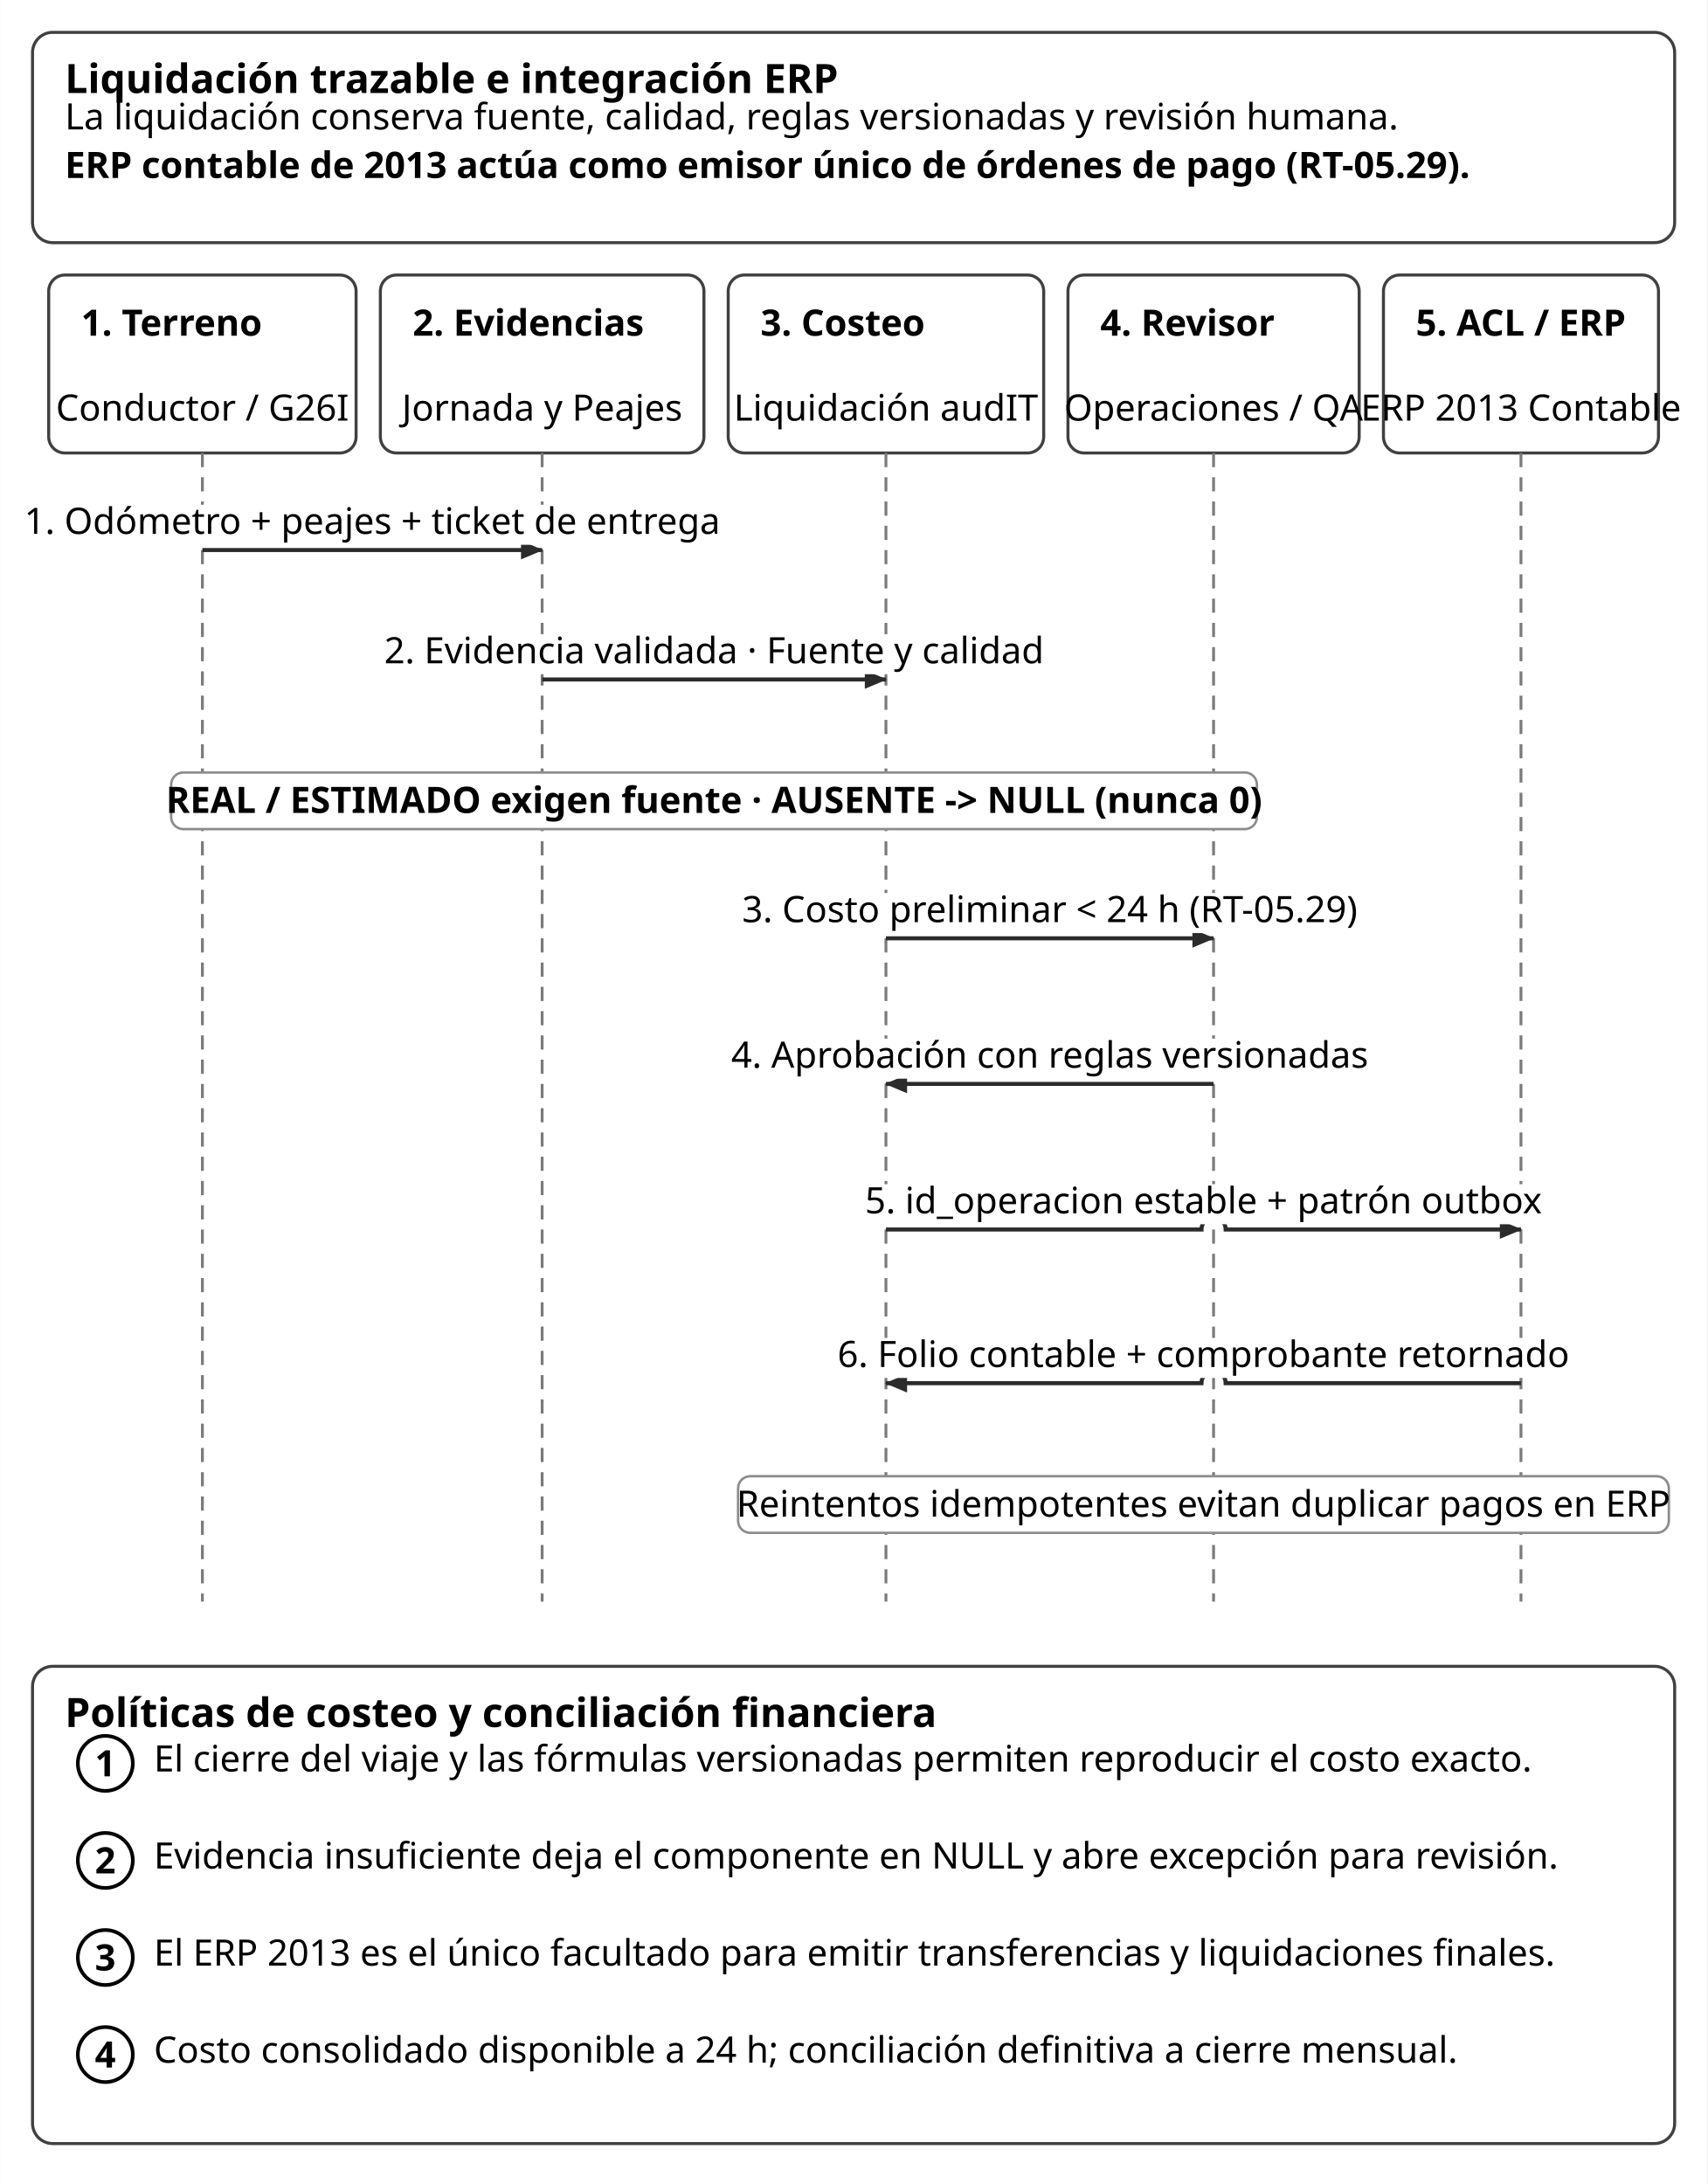
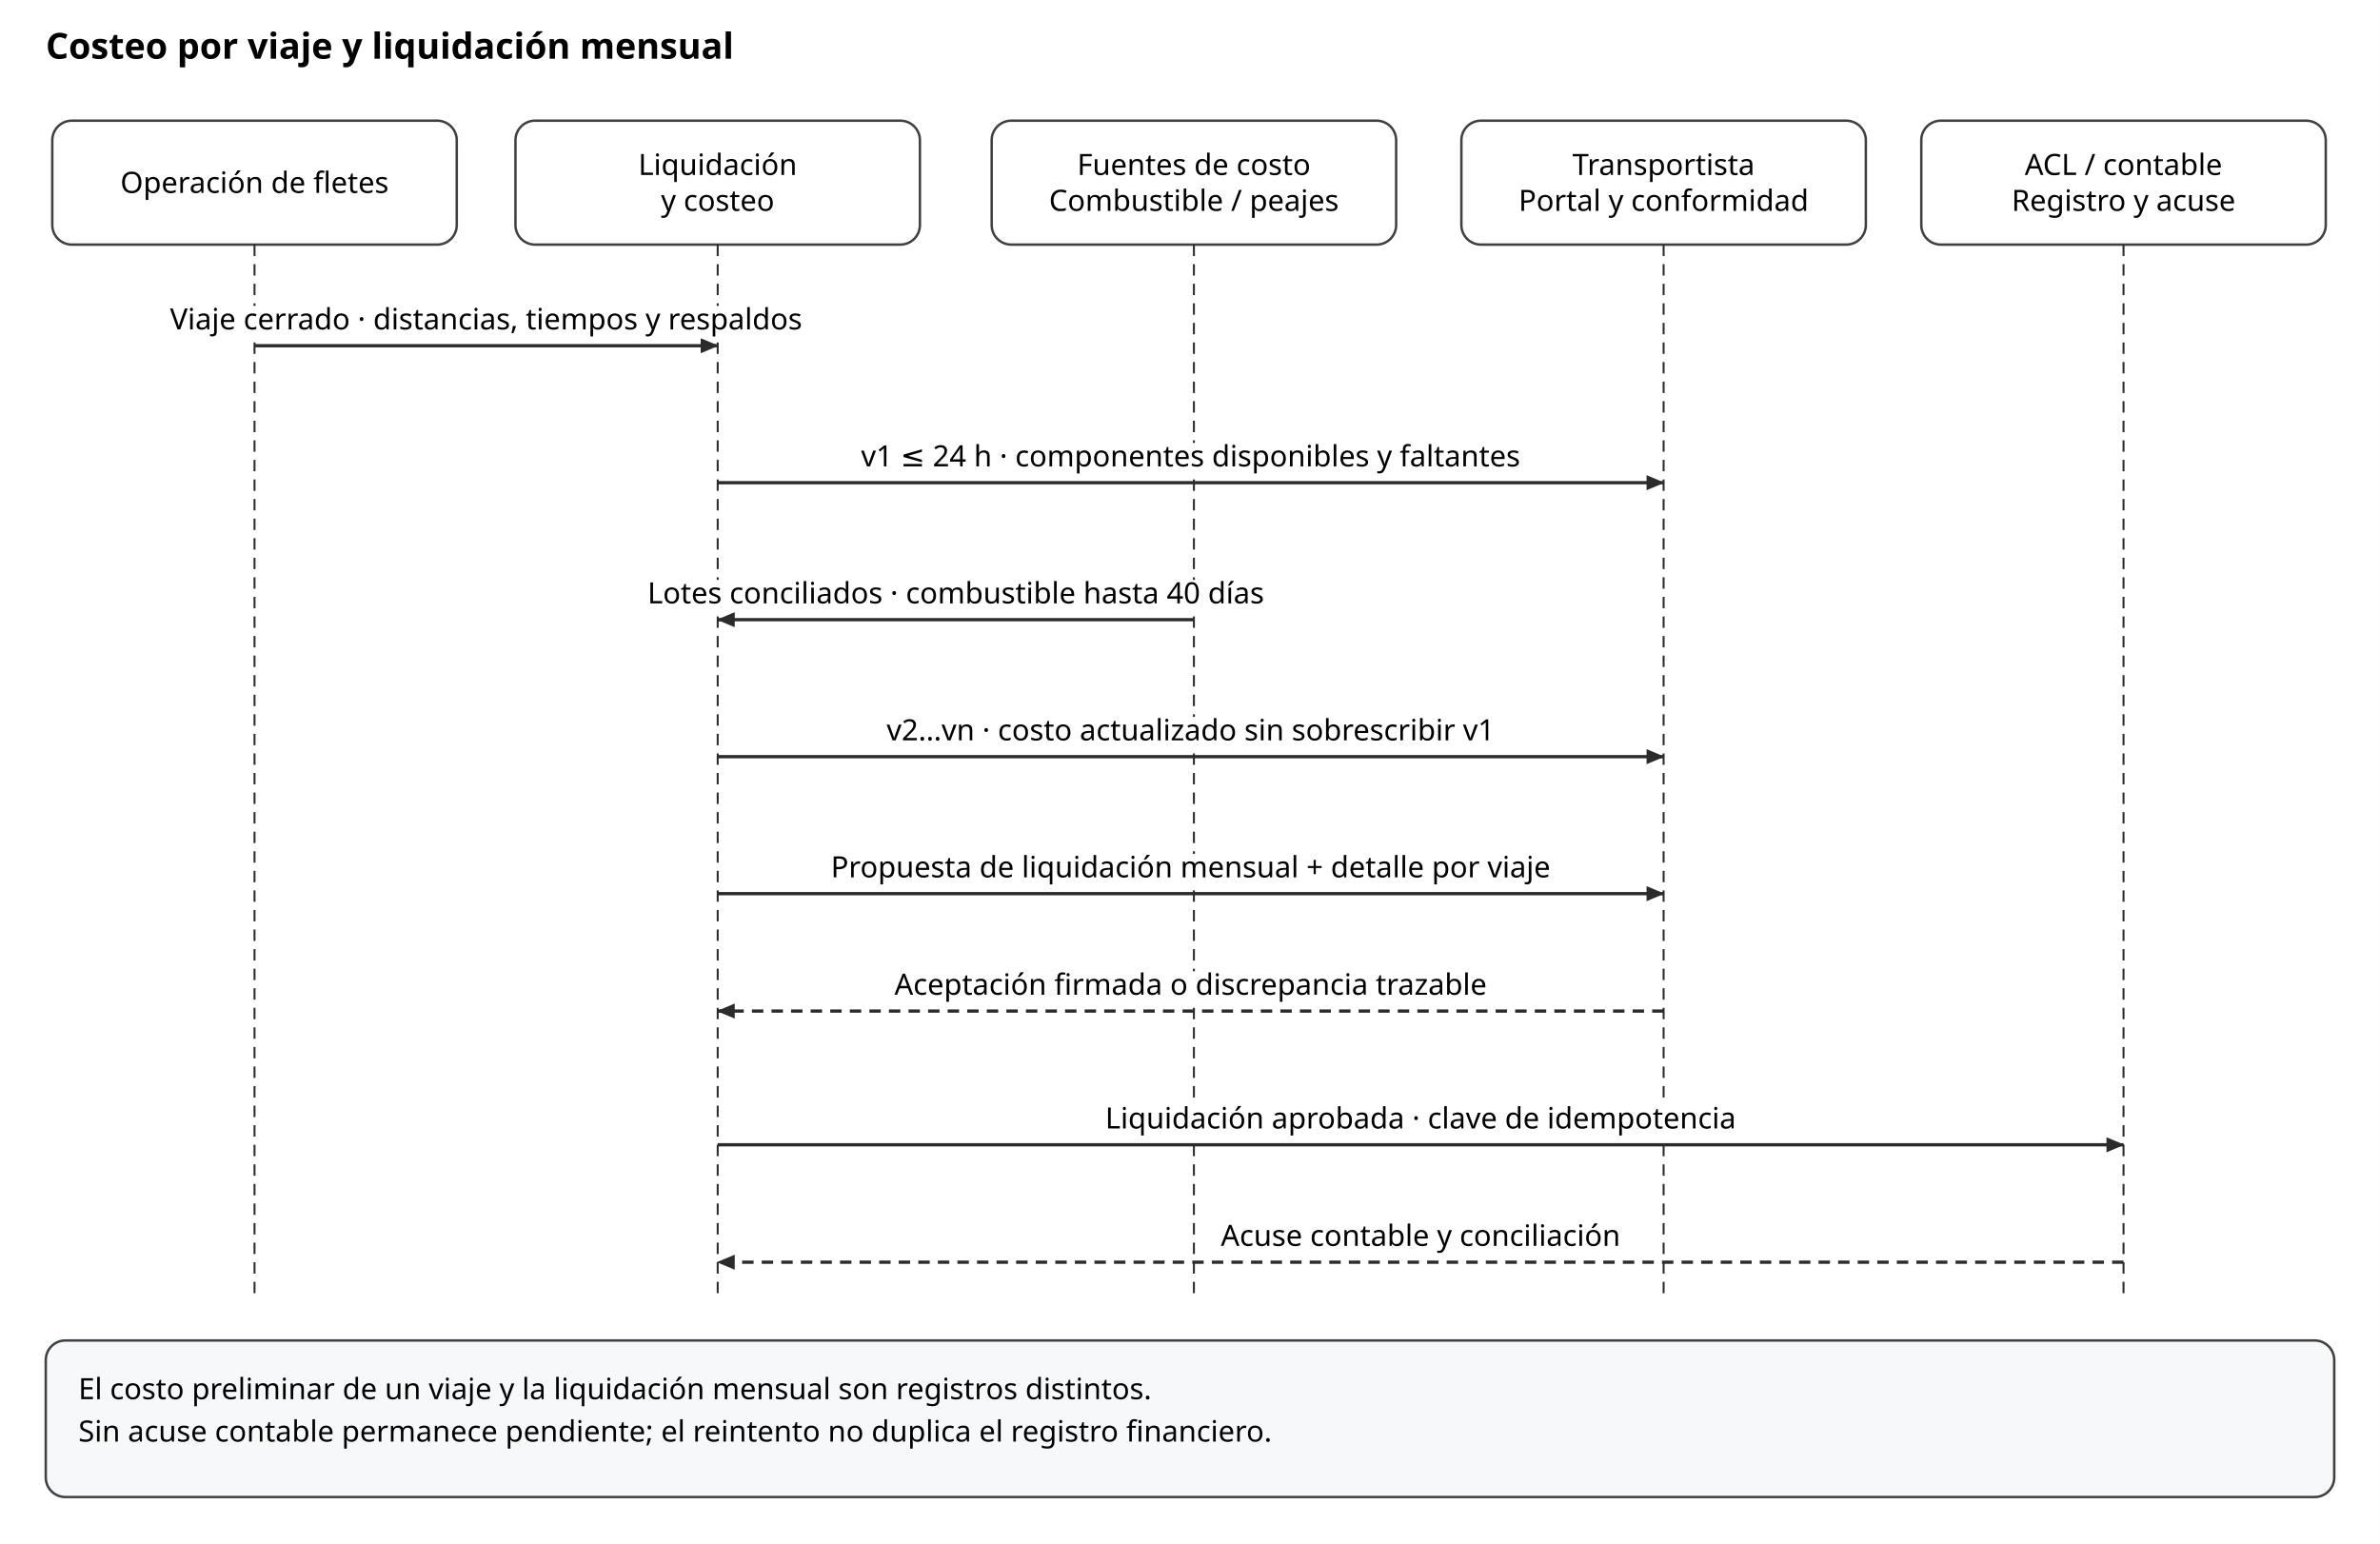
- <svg xmlns="http://www.w3.org/2000/svg" width="148.9mm" height="190.5mm" viewBox="0 0 422 540">
+ <svg xmlns="http://www.w3.org/2000/svg" width="257.4mm" height="167.0mm" viewBox="0 0 729.6 473.4">
  <defs>
    <marker id="fin-n" viewBox="0 0 10 10" refX="9.5" refY="5" markerWidth="5.5" markerHeight="5.5" markerUnits="userSpaceOnUse" orient="auto">
      <path d="M0,0.8 L10,5 L0,9.2 z" fill="#2B2B2B" />
    </marker>
    <marker id="ini-n" viewBox="0 0 10 10" refX="0.5" refY="5" markerWidth="5.5" markerHeight="5.5" markerUnits="userSpaceOnUse" orient="auto">
      <path d="M10,0.8 L0,5 L10,9.2 z" fill="#2B2B2B" />
    </marker>
    <marker id="fin-r" viewBox="0 0 10 10" refX="9.5" refY="5" markerWidth="5.5" markerHeight="5.5" markerUnits="userSpaceOnUse" orient="auto">
      <path d="M0,0.8 L10,5 L0,9.2 z" fill="#C0392B" />
    </marker>
    <marker id="ini-r" viewBox="0 0 10 10" refX="0.5" refY="5" markerWidth="5.5" markerHeight="5.5" markerUnits="userSpaceOnUse" orient="auto">
      <path d="M10,0.8 L0,5 L10,9.2 z" fill="#C0392B" />
    </marker>
  </defs>
-   <rect x="0" y="0" width="422" height="540" fill="#FFFFFF" />
+   <rect x="0" y="0" width="729.6" height="473.4" fill="#FFFFFF" />
  <g id="grupos">
-     <rect x="8.00" y="8.00" width="406.00" height="52.00" rx="5" fill="#FFFFFF" stroke="#404040" stroke-width="0.75" />
-     <rect x="12.00" y="68.00" width="76.00" height="44.00" rx="4" fill="#FFFFFF" stroke="#404040" stroke-width="0.75" />
-     <rect x="94.00" y="68.00" width="80.00" height="44.00" rx="4" fill="#FFFFFF" stroke="#404040" stroke-width="0.75" />
-     <rect x="180.00" y="68.00" width="78.00" height="44.00" rx="4" fill="#FFFFFF" stroke="#404040" stroke-width="0.75" />
-     <rect x="264.00" y="68.00" width="72.00" height="44.00" rx="4" fill="#FFFFFF" stroke="#404040" stroke-width="0.75" />
-     <rect x="342.00" y="68.00" width="68.00" height="44.00" rx="4" fill="#FFFFFF" stroke="#404040" stroke-width="0.75" />
-     <rect x="8.00" y="412.00" width="406.00" height="118.00" rx="5" fill="#FFFFFF" stroke="#404040" stroke-width="0.75" />
+     <rect x="16.00" y="37.00" width="124.00" height="38.00" rx="6" fill="#FFFFFF" stroke="#404040" stroke-width="0.75" />
+     <rect x="158.00" y="37.00" width="124.00" height="38.00" rx="6" fill="#FFFFFF" stroke="#404040" stroke-width="0.75" />
+     <rect x="304.00" y="37.00" width="124.00" height="38.00" rx="6" fill="#FFFFFF" stroke="#404040" stroke-width="0.75" />
+     <rect x="448.00" y="37.00" width="124.00" height="38.00" rx="6" fill="#FFFFFF" stroke="#404040" stroke-width="0.75" />
+     <rect x="589.00" y="37.00" width="124.00" height="38.00" rx="6" fill="#FFFFFF" stroke="#404040" stroke-width="0.75" />
+     <rect x="14.00" y="411.00" width="701.60" height="48.00" rx="6" fill="#F7F8FA" stroke="#404040" stroke-width="0.75" />
  </g>
  <g id="flechas">
-     <path d="M50.00,112.00 L50.00,396.00" fill="none" stroke="#7A7A7A" stroke-width="0.7" stroke-linejoin="miter" stroke-dasharray="3.5 2.5" />
-     <path d="M134.00,112.00 L134.00,396.00" fill="none" stroke="#7A7A7A" stroke-width="0.7" stroke-linejoin="miter" stroke-dasharray="3.5 2.5" />
-     <path d="M219.00,112.00 L219.00,396.00" fill="none" stroke="#7A7A7A" stroke-width="0.7" stroke-linejoin="miter" stroke-dasharray="3.5 2.5" />
-     <path d="M300.00,112.00 L300.00,396.00" fill="none" stroke="#7A7A7A" stroke-width="0.7" stroke-linejoin="miter" stroke-dasharray="3.5 2.5" />
-     <path d="M376.00,112.00 L376.00,396.00" fill="none" stroke="#7A7A7A" stroke-width="0.7" stroke-linejoin="miter" stroke-dasharray="3.5 2.5" />
-     <path d="M50.00,136.00 L134.00,136.00" fill="none" stroke="#2B2B2B" stroke-width="1.0" stroke-linejoin="miter" marker-end="url(#fin-n)" />
-     <path d="M134.00,168.00 L219.00,168.00" fill="none" stroke="#2B2B2B" stroke-width="1.0" stroke-linejoin="miter" marker-end="url(#fin-n)" />
-     <path d="M219.00,232.00 L300.00,232.00" fill="none" stroke="#2B2B2B" stroke-width="1.0" stroke-linejoin="miter" marker-end="url(#fin-n)" />
-     <path d="M300.00,268.00 L219.00,268.00" fill="none" stroke="#2B2B2B" stroke-width="1.0" stroke-linejoin="miter" marker-end="url(#fin-n)" />
-     <path d="M219.00,304.00 L297.00,304.00 A3.0,3.0 0 0 1 303.00,304.00 L376.00,304.00" fill="none" stroke="#2B2B2B" stroke-width="1.0" stroke-linejoin="miter" marker-end="url(#fin-n)" />
-     <path d="M376.00,342.00 L303.00,342.00 A3.0,3.0 0 0 0 297.00,342.00 L219.00,342.00" fill="none" stroke="#2B2B2B" stroke-width="1.0" stroke-linejoin="miter" marker-end="url(#fin-n)" />
+     <path d="M78.00,75.00 L78.00,399.00" fill="none" stroke="#2B2B2B" stroke-width="0.6" stroke-linejoin="miter" stroke-dasharray="3.5 2.5" />
+     <path d="M220.00,75.00 L220.00,399.00" fill="none" stroke="#2B2B2B" stroke-width="0.6" stroke-linejoin="miter" stroke-dasharray="3.5 2.5" />
+     <path d="M366.00,75.00 L366.00,399.00" fill="none" stroke="#2B2B2B" stroke-width="0.6" stroke-linejoin="miter" stroke-dasharray="3.5 2.5" />
+     <path d="M510.00,75.00 L510.00,399.00" fill="none" stroke="#2B2B2B" stroke-width="0.6" stroke-linejoin="miter" stroke-dasharray="3.5 2.5" />
+     <path d="M651.00,75.00 L651.00,399.00" fill="none" stroke="#2B2B2B" stroke-width="0.6" stroke-linejoin="miter" stroke-dasharray="3.5 2.5" />
+     <path d="M78.00,106.00 L220.00,106.00" fill="none" stroke="#2B2B2B" stroke-width="1.0" stroke-linejoin="miter" marker-end="url(#fin-n)" />
+     <path d="M220.00,148.00 L510.00,148.00" fill="none" stroke="#2B2B2B" stroke-width="1.0" stroke-linejoin="miter" marker-end="url(#fin-n)" />
+     <path d="M366.00,190.00 L220.00,190.00" fill="none" stroke="#2B2B2B" stroke-width="1.0" stroke-linejoin="miter" marker-end="url(#fin-n)" />
+     <path d="M220.00,232.00 L510.00,232.00" fill="none" stroke="#2B2B2B" stroke-width="1.0" stroke-linejoin="miter" marker-end="url(#fin-n)" />
+     <path d="M220.00,274.00 L510.00,274.00" fill="none" stroke="#2B2B2B" stroke-width="1.0" stroke-linejoin="miter" marker-end="url(#fin-n)" />
+     <path d="M510.00,310.00 L220.00,310.00" fill="none" stroke="#2B2B2B" stroke-width="1.0" stroke-linejoin="miter" stroke-dasharray="3.5 2.5" marker-end="url(#fin-n)" />
+     <path d="M220.00,351.00 L651.00,351.00" fill="none" stroke="#2B2B2B" stroke-width="1.0" stroke-linejoin="miter" marker-end="url(#fin-n)" />
+     <path d="M651.00,387.00 L220.00,387.00" fill="none" stroke="#2B2B2B" stroke-width="1.0" stroke-linejoin="miter" stroke-dasharray="3.5 2.5" marker-end="url(#fin-n)" />
  </g>
  <g id="iconos">
-     <rect x="7.93" y="124.80" width="168.14" height="9.90" fill="#FFFFFF" />
-     <rect x="95.72" y="156.80" width="161.56" height="9.90" fill="#FFFFFF" />
-     <rect x="42.28" y="191.00" width="268.44" height="14.00" rx="3" fill="#FFFFFF" stroke="#8C8C8C" stroke-width="0.6" />
-     <text x="176.50" y="201.00" font-size="9" font-family="IBM Plex Sans" font-weight="600" text-anchor="middle" fill="#000000">REAL / ESTIMADO exigen fuente · AUSENTE -&gt; NULL (nunca 0)</text>
-     <rect x="182.31" y="220.80" width="154.38" height="9.90" fill="#FFFFFF" />
-     <rect x="182.59" y="256.80" width="153.82" height="9.90" fill="#FFFFFF" />
-     <rect x="215.23" y="292.80" width="164.53" height="9.90" fill="#FFFFFF" />
-     <rect x="209.36" y="330.80" width="176.28" height="9.90" fill="#FFFFFF" />
-     <rect x="182.44" y="365.00" width="230.12" height="14.00" rx="3" fill="#FFFFFF" stroke="#8C8C8C" stroke-width="0.6" />
-     <text x="297.50" y="375.00" font-size="9" font-family="IBM Plex Sans" text-anchor="middle" fill="#000000">Reintentos idempotentes evitan duplicar pagos en ERP</text>
-     <circle cx="26.00" cy="436.00" r="6.8" fill="#FFFFFF" stroke="#000000" stroke-width="0.9" />
-     <text x="26.00" y="439.20" font-size="9" font-family="IBM Plex Sans" font-weight="600" text-anchor="middle" fill="#000000">1</text>
-     <circle cx="26.00" cy="460.00" r="6.8" fill="#FFFFFF" stroke="#000000" stroke-width="0.9" />
-     <text x="26.00" y="463.20" font-size="9" font-family="IBM Plex Sans" font-weight="600" text-anchor="middle" fill="#000000">2</text>
-     <circle cx="26.00" cy="484.00" r="6.8" fill="#FFFFFF" stroke="#000000" stroke-width="0.9" />
-     <text x="26.00" y="487.20" font-size="9" font-family="IBM Plex Sans" font-weight="600" text-anchor="middle" fill="#000000">3</text>
-     <circle cx="26.00" cy="508.00" r="6.8" fill="#FFFFFF" stroke="#000000" stroke-width="0.9" />
-     <text x="26.00" y="511.20" font-size="9" font-family="IBM Plex Sans" font-weight="600" text-anchor="middle" fill="#000000">4</text>
+     <rect x="53.91" y="93.80" width="190.18" height="9.90" fill="#FFFFFF" />
+     <rect x="266.86" y="135.80" width="196.29" height="9.90" fill="#FFFFFF" />
+     <rect x="199.80" y="177.80" width="186.40" height="9.90" fill="#FFFFFF" />
+     <rect x="273.17" y="219.80" width="183.67" height="9.90" fill="#FFFFFF" />
+     <rect x="257.93" y="261.80" width="214.14" height="9.90" fill="#FFFFFF" />
+     <rect x="276.28" y="297.80" width="177.45" height="9.90" fill="#FFFFFF" />
+     <rect x="341.45" y="338.80" width="188.11" height="9.90" fill="#FFFFFF" />
+     <rect x="374.53" y="374.80" width="121.94" height="9.90" fill="#FFFFFF" />
  </g>
  <g id="textos">
-     <text x="16.00" y="23.00" font-size="10" font-family="IBM Plex Sans" font-weight="600" text-anchor="start" fill="#000000">Liquidación trazable e integración ERP</text>
-     <text x="16.00" y="32.00" font-size="9" font-family="IBM Plex Sans" text-anchor="start" fill="#000000">La liquidación conserva fuente, calidad, reglas versionadas y revisión humana.</text>
-     <text x="16.00" y="44.00" font-size="9" font-family="IBM Plex Sans" font-weight="600" text-anchor="start" fill="#000000">ERP contable de 2013 actúa como emisor único de órdenes de pago (RT-05.29).</text>
-     <text x="20.00" y="83.00" font-size="9" font-family="IBM Plex Sans" font-weight="600" text-anchor="start" fill="#000000">1. Terreno</text>
-     <text x="50.00" y="104.00" font-size="9" font-family="IBM Plex Sans" text-anchor="middle" fill="#000000">Conductor / G26I</text>
-     <text x="102.00" y="83.00" font-size="9" font-family="IBM Plex Sans" font-weight="600" text-anchor="start" fill="#000000">2. Evidencias</text>
-     <text x="134.00" y="104.00" font-size="9" font-family="IBM Plex Sans" text-anchor="middle" fill="#000000">Jornada y Peajes</text>
-     <text x="188.00" y="83.00" font-size="9" font-family="IBM Plex Sans" font-weight="600" text-anchor="start" fill="#000000">3. Costeo</text>
-     <text x="219.00" y="104.00" font-size="9" font-family="IBM Plex Sans" text-anchor="middle" fill="#000000">Liquidación audIT</text>
-     <text x="272.00" y="83.00" font-size="9" font-family="IBM Plex Sans" font-weight="600" text-anchor="start" fill="#000000">4. Revisor</text>
-     <text x="300.00" y="104.00" font-size="9" font-family="IBM Plex Sans" text-anchor="middle" fill="#000000">Operaciones / QA</text>
-     <text x="350.00" y="83.00" font-size="9" font-family="IBM Plex Sans" font-weight="600" text-anchor="start" fill="#000000">5. ACL / ERP</text>
-     <text x="376.00" y="104.00" font-size="9" font-family="IBM Plex Sans" text-anchor="middle" fill="#000000">ERP 2013 Contable</text>
-     <text x="92.00" y="132.00" font-size="9" font-family="IBM Plex Sans" text-anchor="middle" fill="#000000">1. Odómetro + peajes + ticket de entrega</text>
-     <text x="176.50" y="164.00" font-size="9" font-family="IBM Plex Sans" text-anchor="middle" fill="#000000">2. Evidencia validada · Fuente y calidad</text>
-     <text x="259.50" y="228.00" font-size="9" font-family="IBM Plex Sans" text-anchor="middle" fill="#000000">3. Costo preliminar &lt; 24 h (RT-05.29)</text>
-     <text x="259.50" y="264.00" font-size="9" font-family="IBM Plex Sans" text-anchor="middle" fill="#000000">4. Aprobación con reglas versionadas</text>
-     <text x="297.50" y="300.00" font-size="9" font-family="IBM Plex Sans" text-anchor="middle" fill="#000000">5. id_operacion estable + patrón outbox</text>
-     <text x="297.50" y="338.00" font-size="9" font-family="IBM Plex Sans" text-anchor="middle" fill="#000000">6. Folio contable + comprobante retornado</text>
-     <text x="16.00" y="427.00" font-size="10" font-family="IBM Plex Sans" font-weight="600" text-anchor="start" fill="#000000">Políticas de costeo y conciliación financiera</text>
-     <text x="38.00" y="438.00" font-size="9" font-family="IBM Plex Sans" text-anchor="start" fill="#000000">El cierre del viaje y las fórmulas versionadas permiten reproducir el costo exacto.</text>
-     <text x="38.00" y="462.00" font-size="9" font-family="IBM Plex Sans" text-anchor="start" fill="#000000">Evidencia insuficiente deja el componente en NULL y abre excepción para revisión.</text>
-     <text x="38.00" y="486.00" font-size="9" font-family="IBM Plex Sans" text-anchor="start" fill="#000000">El ERP 2013 es el único facultado para emitir transferencias y liquidaciones finales.</text>
-     <text x="38.00" y="510.00" font-size="9" font-family="IBM Plex Sans" text-anchor="start" fill="#000000">Costo consolidado disponible a 24 h; conciliación definitiva a cierre mensual.</text>
+     <text x="14.00" y="18.00" font-size="11" font-family="IBM Plex Sans" font-weight="600" text-anchor="start" fill="#000000">Costeo por viaje y liquidación mensual</text>
+     <text x="78.00" y="59.15" font-size="9" font-family="IBM Plex Sans" text-anchor="middle" fill="#000000">Operación de fletes</text>
+     <text x="220.00" y="53.65" font-size="9" font-family="IBM Plex Sans" text-anchor="middle" fill="#000000">Liquidación</text>
+     <text x="220.00" y="64.65" font-size="9" font-family="IBM Plex Sans" text-anchor="middle" fill="#000000">y costeo</text>
+     <text x="366.00" y="53.65" font-size="9" font-family="IBM Plex Sans" text-anchor="middle" fill="#000000">Fuentes de costo</text>
+     <text x="366.00" y="64.65" font-size="9" font-family="IBM Plex Sans" text-anchor="middle" fill="#000000">Combustible / peajes</text>
+     <text x="510.00" y="53.65" font-size="9" font-family="IBM Plex Sans" text-anchor="middle" fill="#000000">Transportista</text>
+     <text x="510.00" y="64.65" font-size="9" font-family="IBM Plex Sans" text-anchor="middle" fill="#000000">Portal y conformidad</text>
+     <text x="651.00" y="53.65" font-size="9" font-family="IBM Plex Sans" text-anchor="middle" fill="#000000">ACL / contable</text>
+     <text x="651.00" y="64.65" font-size="9" font-family="IBM Plex Sans" text-anchor="middle" fill="#000000">Registro y acuse</text>
+     <text x="149.00" y="101.00" font-size="9" font-family="IBM Plex Sans" text-anchor="middle" fill="#000000">Viaje cerrado · distancias, tiempos y respaldos</text>
+     <text x="365.00" y="143.00" font-size="9" font-family="IBM Plex Sans" text-anchor="middle" fill="#000000">v1 ≤ 24 h · componentes disponibles y faltantes</text>
+     <text x="293.00" y="185.00" font-size="9" font-family="IBM Plex Sans" text-anchor="middle" fill="#000000">Lotes conciliados · combustible hasta 40 días</text>
+     <text x="365.00" y="227.00" font-size="9" font-family="IBM Plex Sans" text-anchor="middle" fill="#000000">v2…vn · costo actualizado sin sobrescribir v1</text>
+     <text x="365.00" y="269.00" font-size="9" font-family="IBM Plex Sans" text-anchor="middle" fill="#000000">Propuesta de liquidación mensual + detalle por viaje</text>
+     <text x="365.00" y="305.00" font-size="9" font-family="IBM Plex Sans" text-anchor="middle" fill="#000000">Aceptación firmada o discrepancia trazable</text>
+     <text x="435.50" y="346.00" font-size="9" font-family="IBM Plex Sans" text-anchor="middle" fill="#000000">Liquidación aprobada · clave de idempotencia</text>
+     <text x="435.50" y="382.00" font-size="9" font-family="IBM Plex Sans" text-anchor="middle" fill="#000000">Acuse contable y conciliación</text>
+     <text x="24.00" y="429.00" font-size="9" font-family="IBM Plex Sans" text-anchor="start" fill="#000000">El costo preliminar de un viaje y la liquidación mensual son registros distintos.</text>
+     <text x="24.00" y="442.00" font-size="9" font-family="IBM Plex Sans" text-anchor="start" fill="#000000">Sin acuse contable permanece pendiente; el reintento no duplica el registro financiero.</text>
  </g>
</svg>
